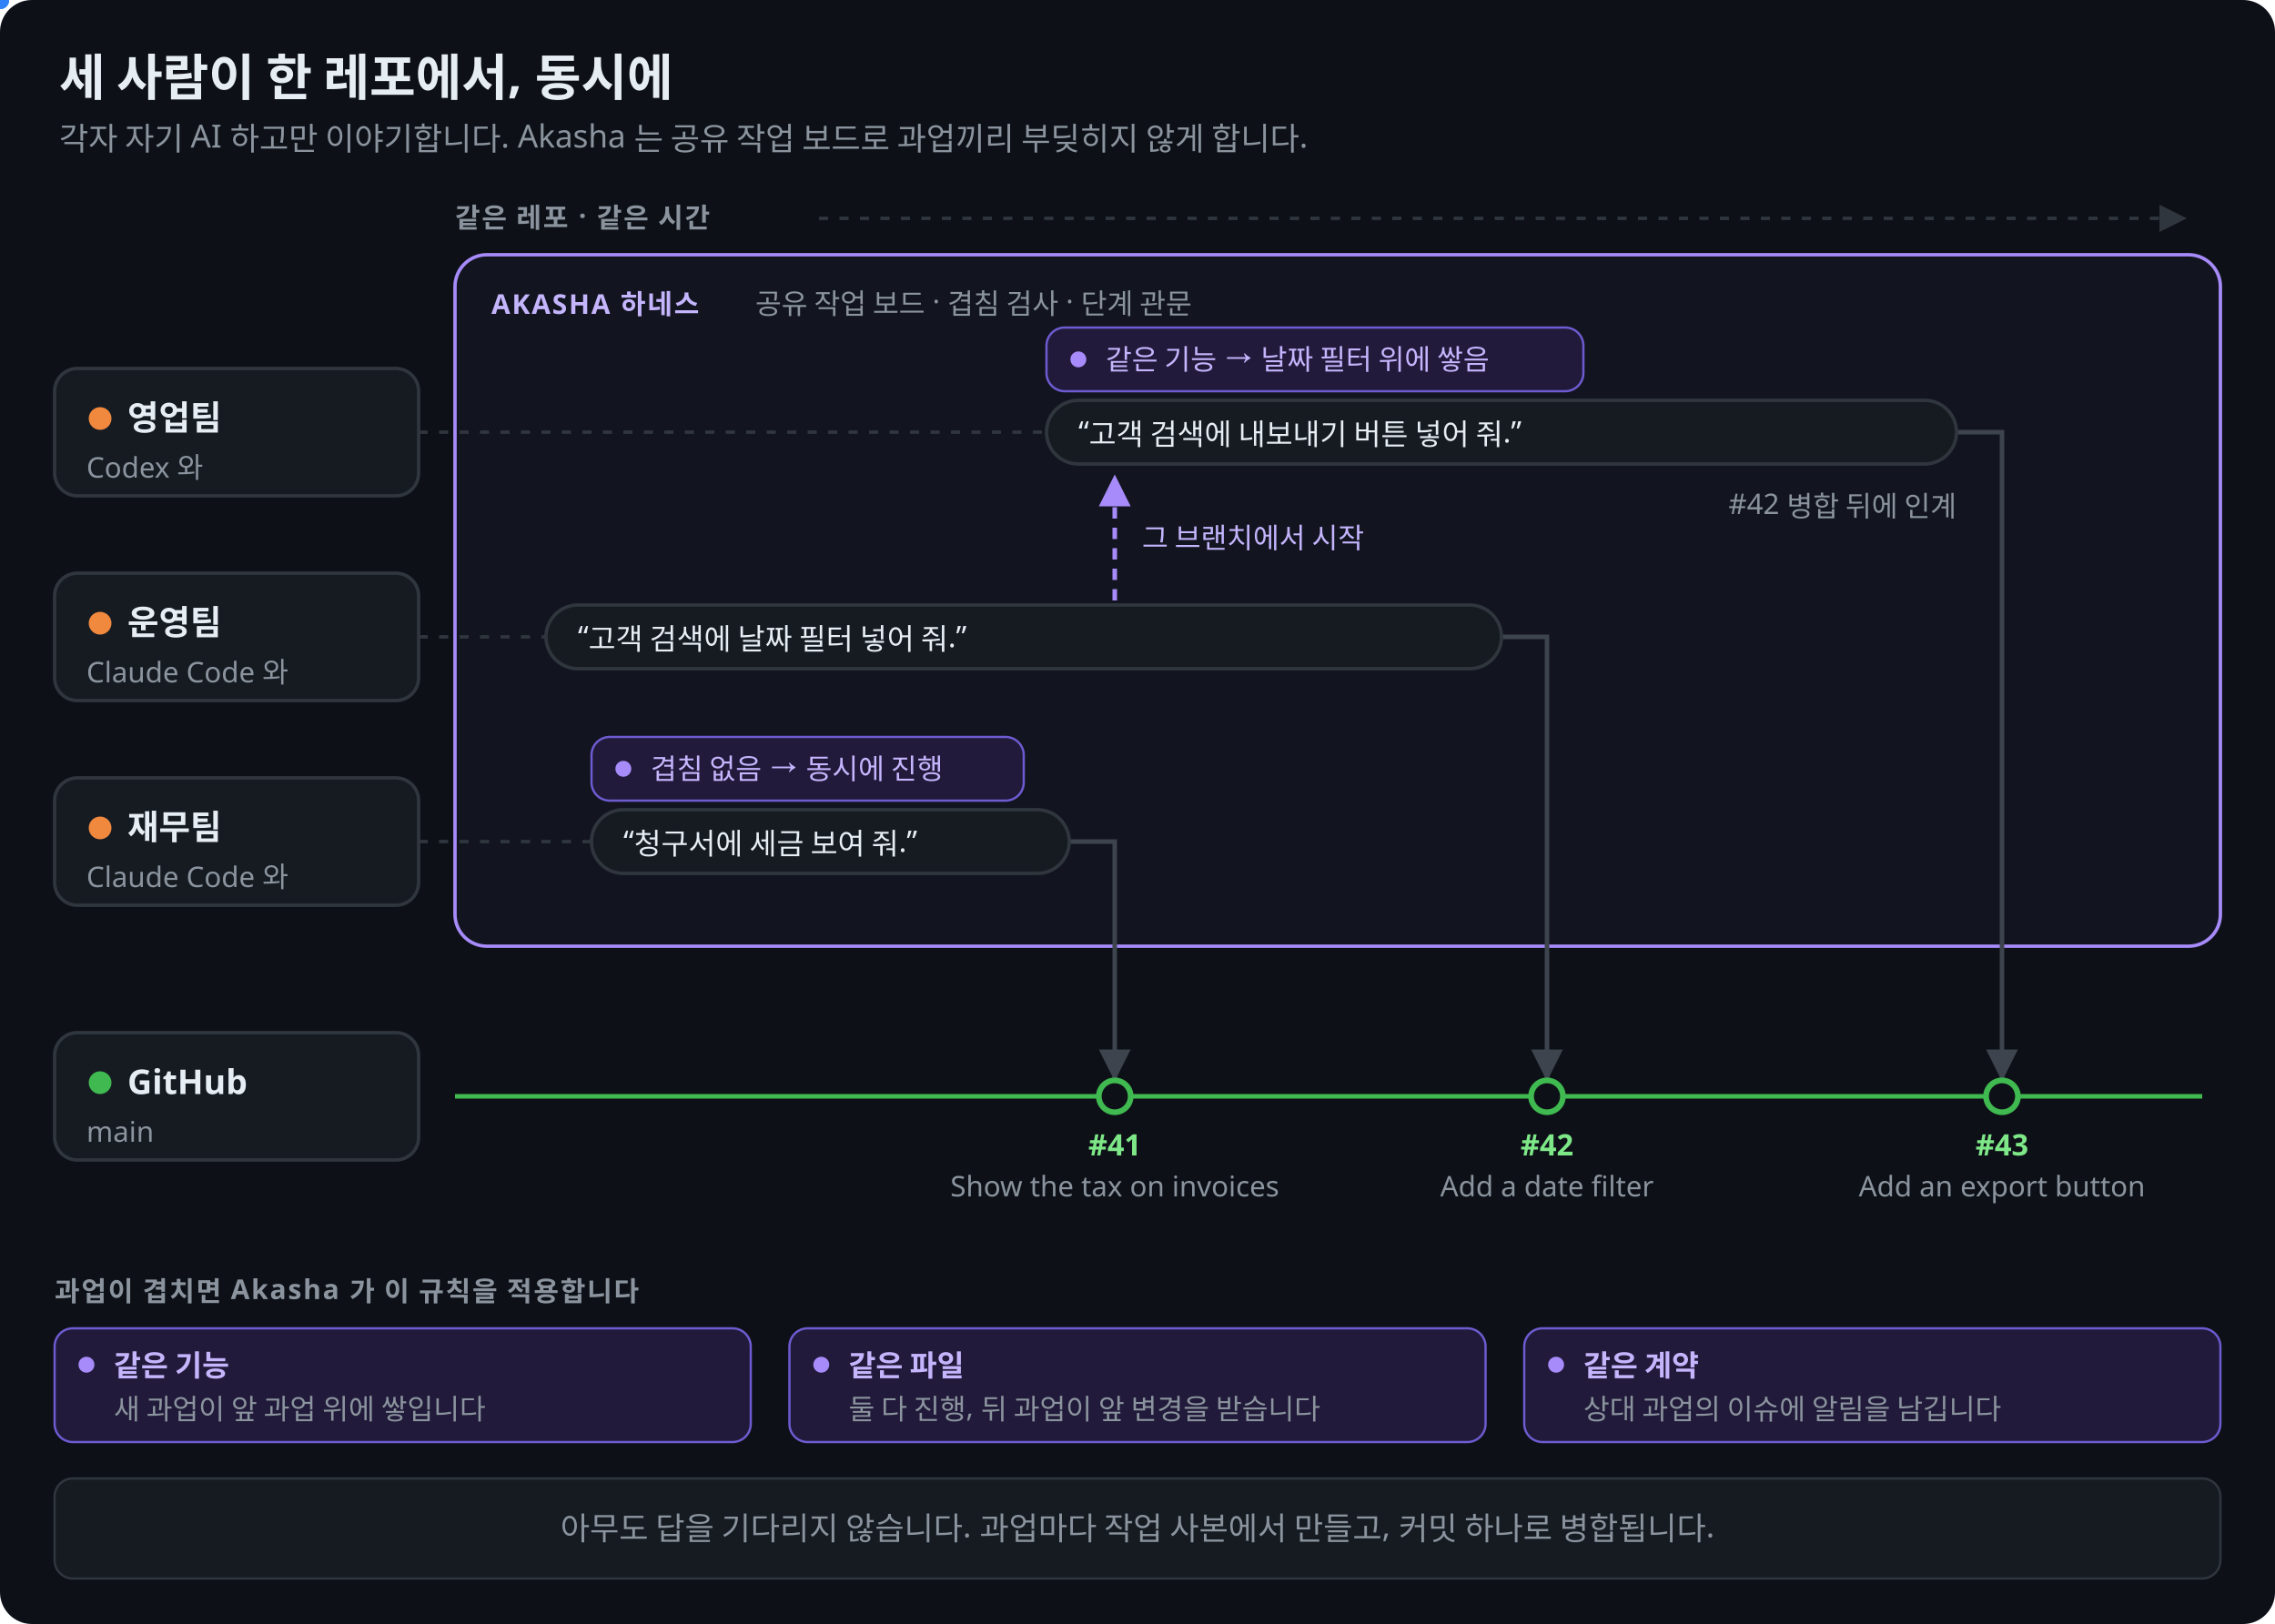
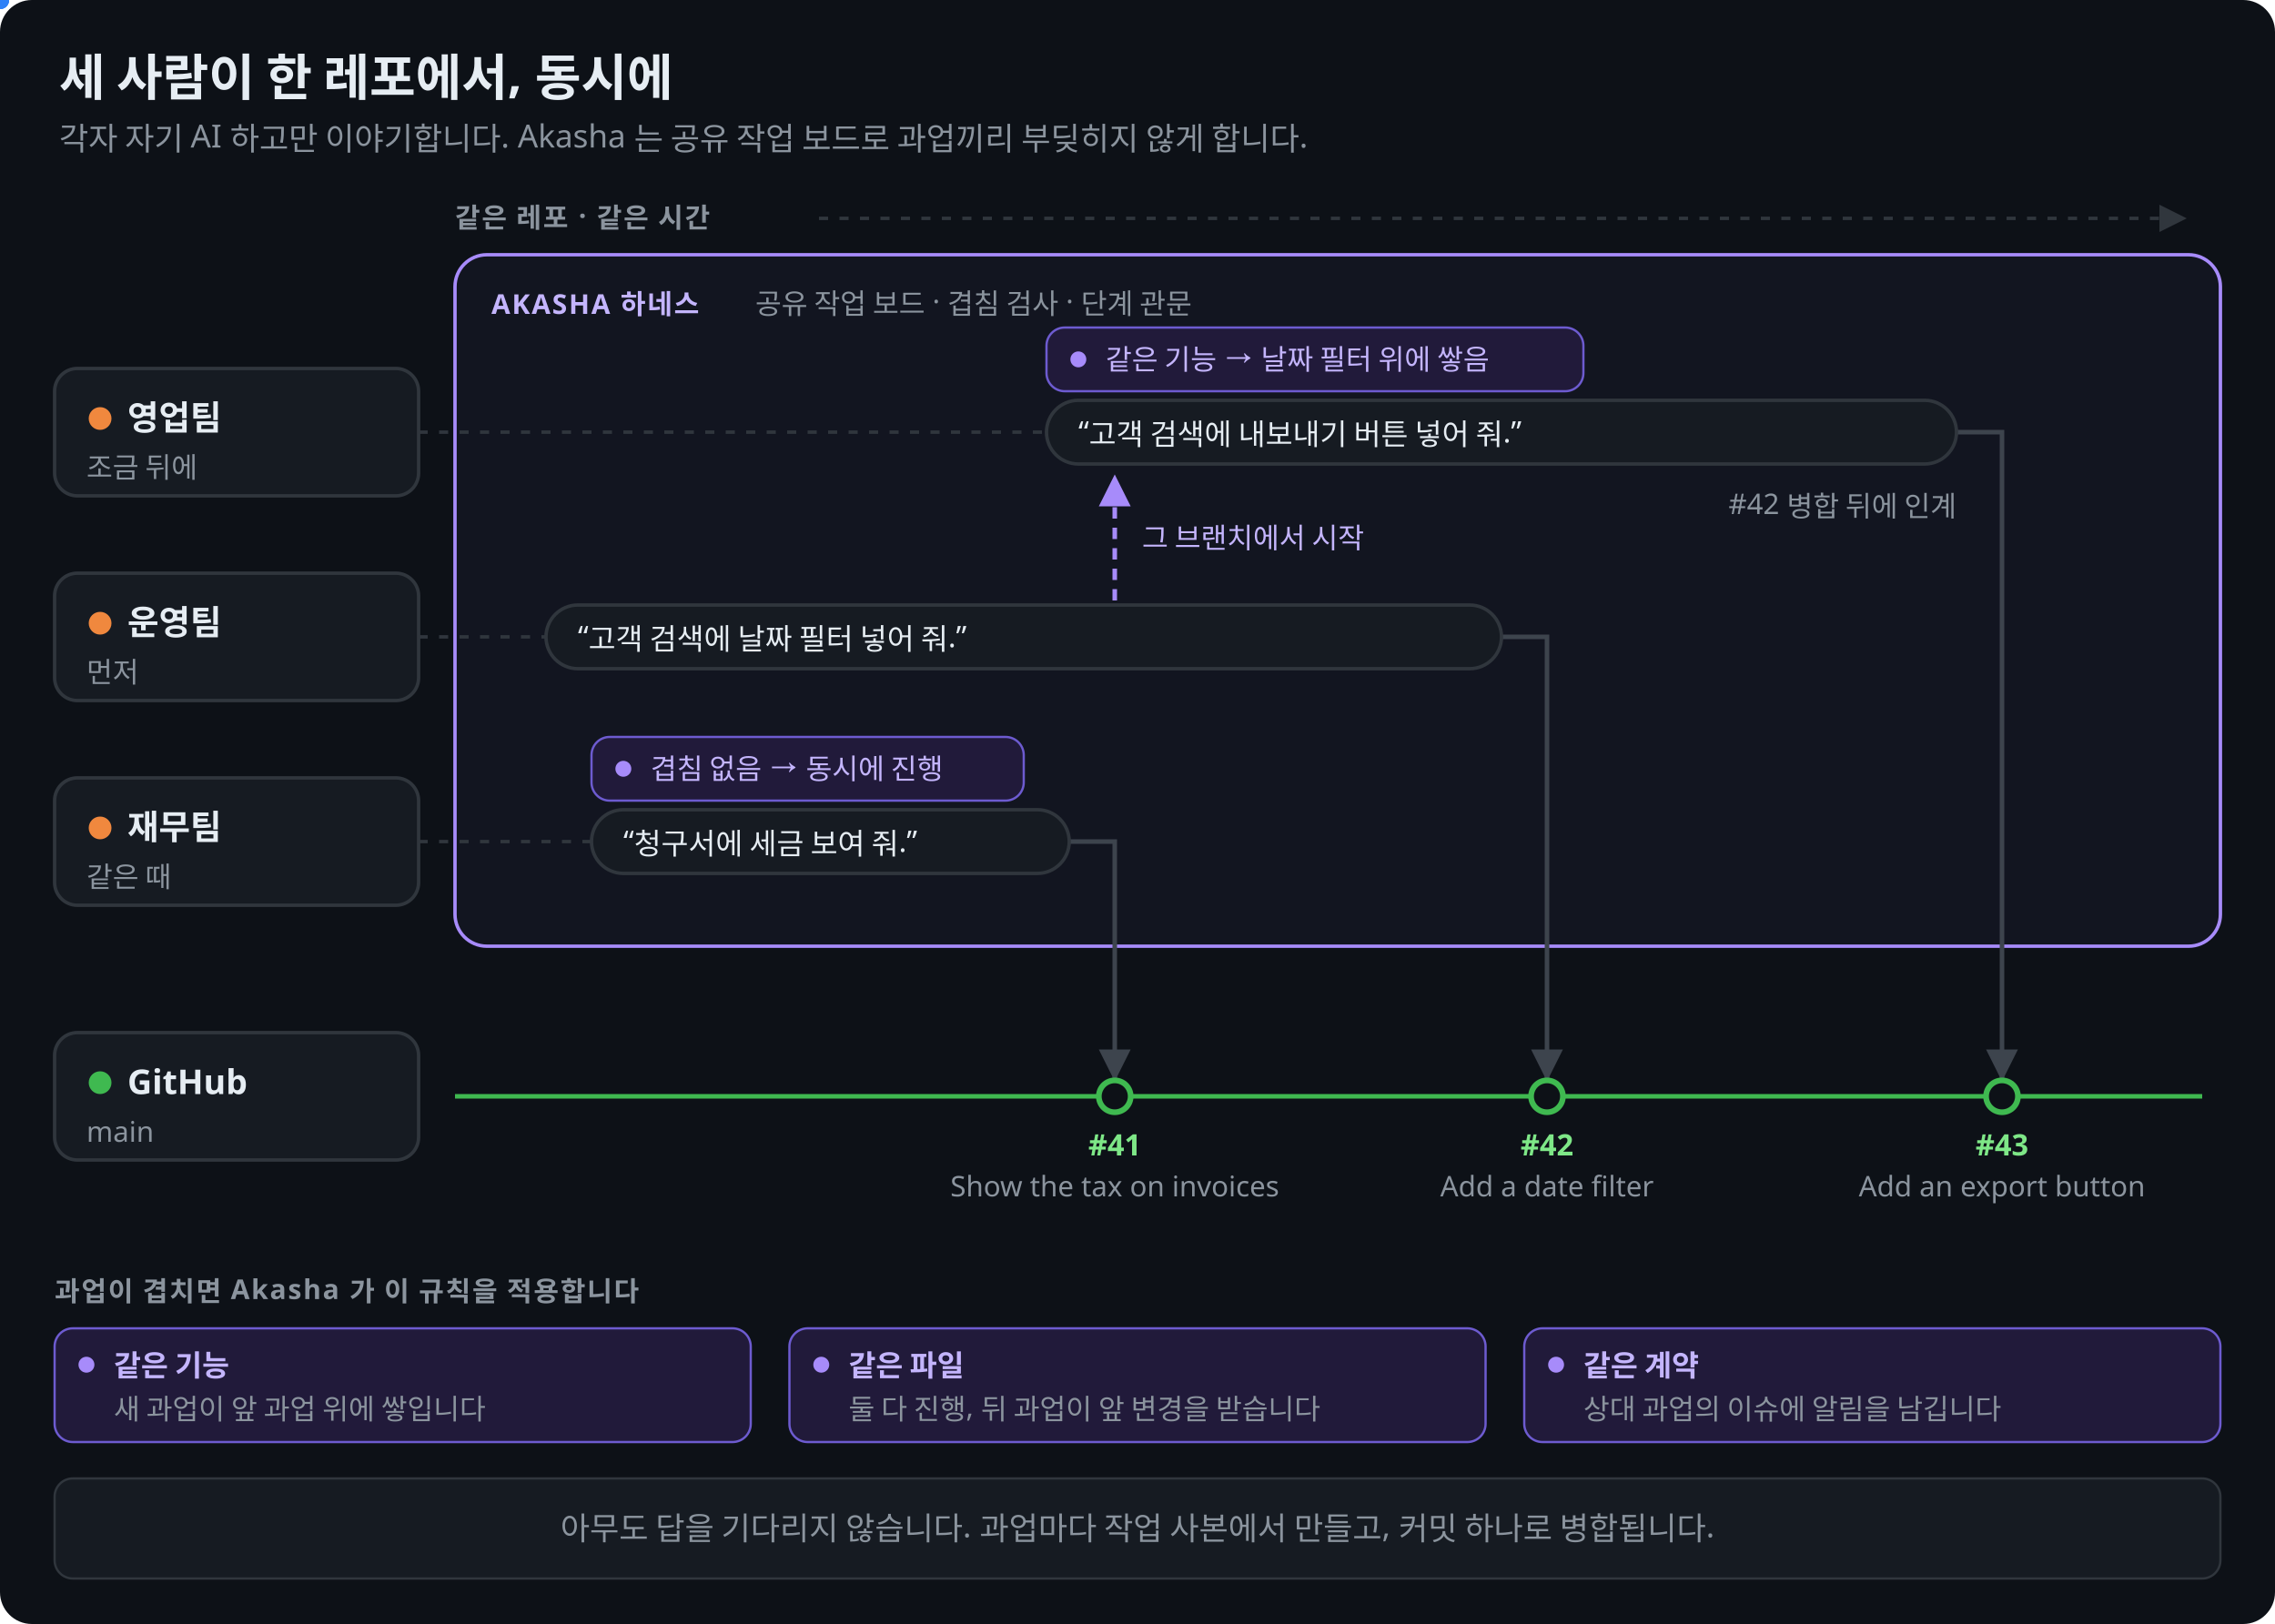
<svg xmlns="http://www.w3.org/2000/svg" width="1000" height="714" viewBox="0 0 1000 714" role="img" aria-label="세 사람이 한 레포에서 동시에, 각자 자기 AI 와 일합니다. 운영팀은 고객 검색에 날짜 필터를, 재무팀은 청구서에 세금을 요청하고, 조금 뒤 영업팀이 고객 검색에 내보내기 버튼을 요청합니다. Akasha 하네스 안에서 공유 작업 보드가 내보내기 버튼이 같은 기능임을 찾아, 그 과업은 날짜 필터의 브랜치에서 시작하고 날짜 필터가 병합된 뒤에 인계합니다. 청구서 과업은 겹침이 없어 동시에 진행됩니다. GitHub 가 커밋 세 개를 차례로 병합합니다: #41, #42, #43. 과업이 겹치면 Akasha 가 이 규칙을 적용합니다: 같은 기능은 쌓고, 같은 파일은 둘 다 진행하고 뒤에 병합되는 과업이 앞 변경을 받아들이고, 같은 계약은 상대 과업에 알림을 남깁니다.">
  <style>
text{font-family:-apple-system,BlinkMacSystemFont,"Segoe UI","Noto Sans","Malgun Gothic",Helvetica,Arial,sans-serif;fill:#e6edf3}
.title{font-size:22px;font-weight:700}
.sub{font-size:14px;fill:#8b949e}
.label{font-size:12px;font-weight:600;letter-spacing:.06em;fill:#8b949e}
.akasha{font-size:12px;font-weight:700;letter-spacing:.06em;fill:#c4b5fd}
.name{font-size:15px;font-weight:700}
.small{font-size:12.5px;fill:#8b949e}
.msg{font-size:13px;paint-order:stroke;stroke:#0d1117;stroke-width:5px;stroke-linejoin:round}
.row{font-size:13px;font-weight:600}
.how{font-size:12.5px;fill:#8b949e}
.gate{font-size:12.5px;fill:#c4b5fd}
.who{font-size:12px;fill:#f0b072}
.gh{font-size:12px;fill:#7ee787}
.ai{font-size:13px;fill:#79c0ff}
.foot{font-size:14px;fill:#8b949e}
.code{font-family:ui-monospace,SFMono-Regular,Consolas,"Liberation Mono",monospace}
.bar{font-size:13px}
.commit{font-size:13px;font-weight:700;fill:#7ee787}
.gatehead{font-size:13px;font-weight:600;fill:#c4b5fd}
@media (prefers-reduced-motion:reduce){.dot{display:none}}
</style>
  <defs>
    <marker id="head" viewBox="0 0 10 10" refX="9" refY="5" markerWidth="7" markerHeight="7" orient="auto">
      <path d="M0,0 L10,5 L0,10 z" fill="#3d444d" />
    </marker>
    <marker id="time" viewBox="0 0 10 10" refX="9" refY="5" markerWidth="8" markerHeight="8" orient="auto">
      <path d="M0,0 L10,5 L0,10 z" fill="#30363d" />
    </marker>
    <marker id="stack" viewBox="0 0 10 10" refX="9" refY="5" markerWidth="7" markerHeight="7" orient="auto">
      <path d="M0,0 L10,5 L0,10 z" fill="#a78bfa" />
    </marker>
  </defs>
  <rect width="1000" height="714" rx="14" fill="#0d1117" />
  <text x="26" y="42" class="title">세 사람이 한 레포에서, 동시에</text>
  <text x="26" y="66" class="sub">각자 자기 AI 하고만 이야기합니다. Akasha 는 공유 작업 보드로 과업끼리 부딪히지 않게 합니다.</text>
  <text x="200" y="100" class="label">같은 레포 · 같은 시간</text>
  <path d="M360,96 L960,96" stroke="#30363d" stroke-width="1.5" stroke-dasharray="4 5" marker-end="url(#time)" />
  <rect x="200" y="112" width="776" height="304" rx="14" fill="#a78bfa" fill-opacity=".04" stroke="#a78bfa" stroke-width="1.5" />
  <text x="216" y="138" class="akasha">AKASHA 하네스</text>
  <text x="332" y="138" class="small">공유 작업 보드 · 겹침 검사 · 단계 관문</text>
  <path d="M200,482 L968,482" stroke="#3fb950" stroke-width="2" />
  <path d="M184,190 L460,190" stroke="#30363d" stroke-width="1.5" stroke-dasharray="4 5" />
  <path d="M860,190 L880,190 L880,474" stroke="#3d444d" stroke-width="2" fill="none" marker-end="url(#head)" />
  <circle r="4" fill="#2f81f7" class="dot">
    <animateMotion dur="4s" begin="-0.0s" repeatCount="indefinite" path="M184,190 L880,190 L880,482" />
  </circle>
  <path d="M184,280 L240,280" stroke="#30363d" stroke-width="1.5" stroke-dasharray="4 5" />
  <path d="M660,280 L680,280 L680,474" stroke="#3d444d" stroke-width="2" fill="none" marker-end="url(#head)" />
  <circle r="4" fill="#2f81f7" class="dot">
    <animateMotion dur="4s" begin="-1.3s" repeatCount="indefinite" path="M184,280 L680,280 L680,482" />
  </circle>
  <path d="M184,370 L260,370" stroke="#30363d" stroke-width="1.5" stroke-dasharray="4 5" />
  <path d="M470,370 L490,370 L490,474" stroke="#3d444d" stroke-width="2" fill="none" marker-end="url(#head)" />
  <circle r="4" fill="#2f81f7" class="dot">
    <animateMotion dur="4s" begin="-2.6s" repeatCount="indefinite" path="M184,370 L490,370 L490,482" />
  </circle>
  <rect x="24" y="162" width="160" height="56" rx="10" fill="#161b22" stroke="#30363d" stroke-width="1.5" />
  <circle cx="44" cy="184" r="5" fill="#f0883e" />
  <text x="56" y="189" class="name">영업팀</text>
-   <text x="38" y="210" class="small">Codex 와</text>
+   <text x="38" y="210" class="small">조금 뒤에</text>
  <rect x="460" y="176" width="400" height="28" rx="14" fill="#161b22" stroke="#30363d" stroke-width="1.5" />
  <text x="474" y="194.5" class="bar">“고객 검색에 내보내기 버튼 넣어 줘.”</text>
  <circle cx="880" cy="482" r="7" fill="#0d1117" stroke="#3fb950" stroke-width="2.5" />
  <text x="880" y="508" class="commit" text-anchor="middle">#43</text>
  <text x="880" y="526" class="how" text-anchor="middle">Add an export button</text>
  <rect x="24" y="252" width="160" height="56" rx="10" fill="#161b22" stroke="#30363d" stroke-width="1.5" />
  <circle cx="44" cy="274" r="5" fill="#f0883e" />
  <text x="56" y="279" class="name">운영팀</text>
-   <text x="38" y="300" class="small">Claude Code 와</text>
+   <text x="38" y="300" class="small">먼저</text>
  <rect x="240" y="266" width="420" height="28" rx="14" fill="#161b22" stroke="#30363d" stroke-width="1.5" />
  <text x="254" y="284.5" class="bar">“고객 검색에 날짜 필터 넣어 줘.”</text>
  <circle cx="680" cy="482" r="7" fill="#0d1117" stroke="#3fb950" stroke-width="2.5" />
  <text x="680" y="508" class="commit" text-anchor="middle">#42</text>
  <text x="680" y="526" class="how" text-anchor="middle">Add a date filter</text>
  <rect x="24" y="342" width="160" height="56" rx="10" fill="#161b22" stroke="#30363d" stroke-width="1.5" />
  <circle cx="44" cy="364" r="5" fill="#f0883e" />
  <text x="56" y="369" class="name">재무팀</text>
-   <text x="38" y="390" class="small">Claude Code 와</text>
+   <text x="38" y="390" class="small">같은 때</text>
  <rect x="260" y="356" width="210" height="28" rx="14" fill="#161b22" stroke="#30363d" stroke-width="1.5" />
  <text x="274" y="374.5" class="bar">“청구서에 세금 보여 줘.”</text>
  <circle cx="490" cy="482" r="7" fill="#0d1117" stroke="#3fb950" stroke-width="2.5" />
  <text x="490" y="508" class="commit" text-anchor="middle">#41</text>
  <text x="490" y="526" class="how" text-anchor="middle">Show the tax on invoices</text>
  <rect x="460" y="144" width="236" height="28" rx="8" fill="#211a3a" stroke="#6d5bd0" />
  <circle cx="474" cy="158.0" r="3.5" fill="#a78bfa" />
  <text x="486" y="162.5" class="gate">같은 기능 → 날짜 필터 위에 쌓음</text>
  <rect x="260" y="324" width="190" height="28" rx="8" fill="#211a3a" stroke="#6d5bd0" />
  <circle cx="274" cy="338.0" r="3.5" fill="#a78bfa" />
  <text x="286" y="342.5" class="gate">겹침 없음 → 동시에 진행</text>
  <path d="M490,264 L490,210" stroke="#a78bfa" stroke-width="2" stroke-dasharray="5 4" fill="none" marker-end="url(#stack)" />
  <text x="502" y="241" class="gate">그 브랜치에서 시작</text>
  <text x="860" y="226" class="small" text-anchor="end">#42 병합 뒤에 인계</text>
  <rect x="24" y="454" width="160" height="56" rx="10" fill="#161b22" stroke="#30363d" stroke-width="1.5" />
  <circle cx="44" cy="476" r="5" fill="#3fb950" />
  <text x="56" y="481" class="name">GitHub</text>
  <text x="38" y="502" class="small">main</text>
  <text x="24" y="572" class="label">과업이 겹치면 Akasha 가 이 규칙을 적용합니다</text>
  <rect x="24" y="584" width="306" height="50" rx="8" fill="#211a3a" stroke="#6d5bd0" />
  <circle cx="38" cy="600" r="3.5" fill="#a78bfa" />
  <text x="50" y="605" class="gatehead">같은 기능</text>
  <text x="50" y="624" class="how">새 과업이 앞 과업 위에 쌓입니다</text>
  <rect x="347" y="584" width="306" height="50" rx="8" fill="#211a3a" stroke="#6d5bd0" />
  <circle cx="361" cy="600" r="3.5" fill="#a78bfa" />
  <text x="373" y="605" class="gatehead">같은 파일</text>
  <text x="373" y="624" class="how">둘 다 진행, 뒤 과업이 앞 변경을 받습니다</text>
  <rect x="670" y="584" width="306" height="50" rx="8" fill="#211a3a" stroke="#6d5bd0" />
  <circle cx="684" cy="600" r="3.5" fill="#a78bfa" />
  <text x="696" y="605" class="gatehead">같은 계약</text>
  <text x="696" y="624" class="how">상대 과업의 이슈에 알림을 남깁니다</text>
  <rect x="24" y="650" width="952" height="44" rx="8" fill="#161b22" stroke="#30363d" />
  <text x="500" y="677" class="foot" text-anchor="middle">아무도 답을 기다리지 않습니다. 과업마다 작업 사본에서 만들고, 커밋 하나로 병합됩니다.</text>
</svg>
